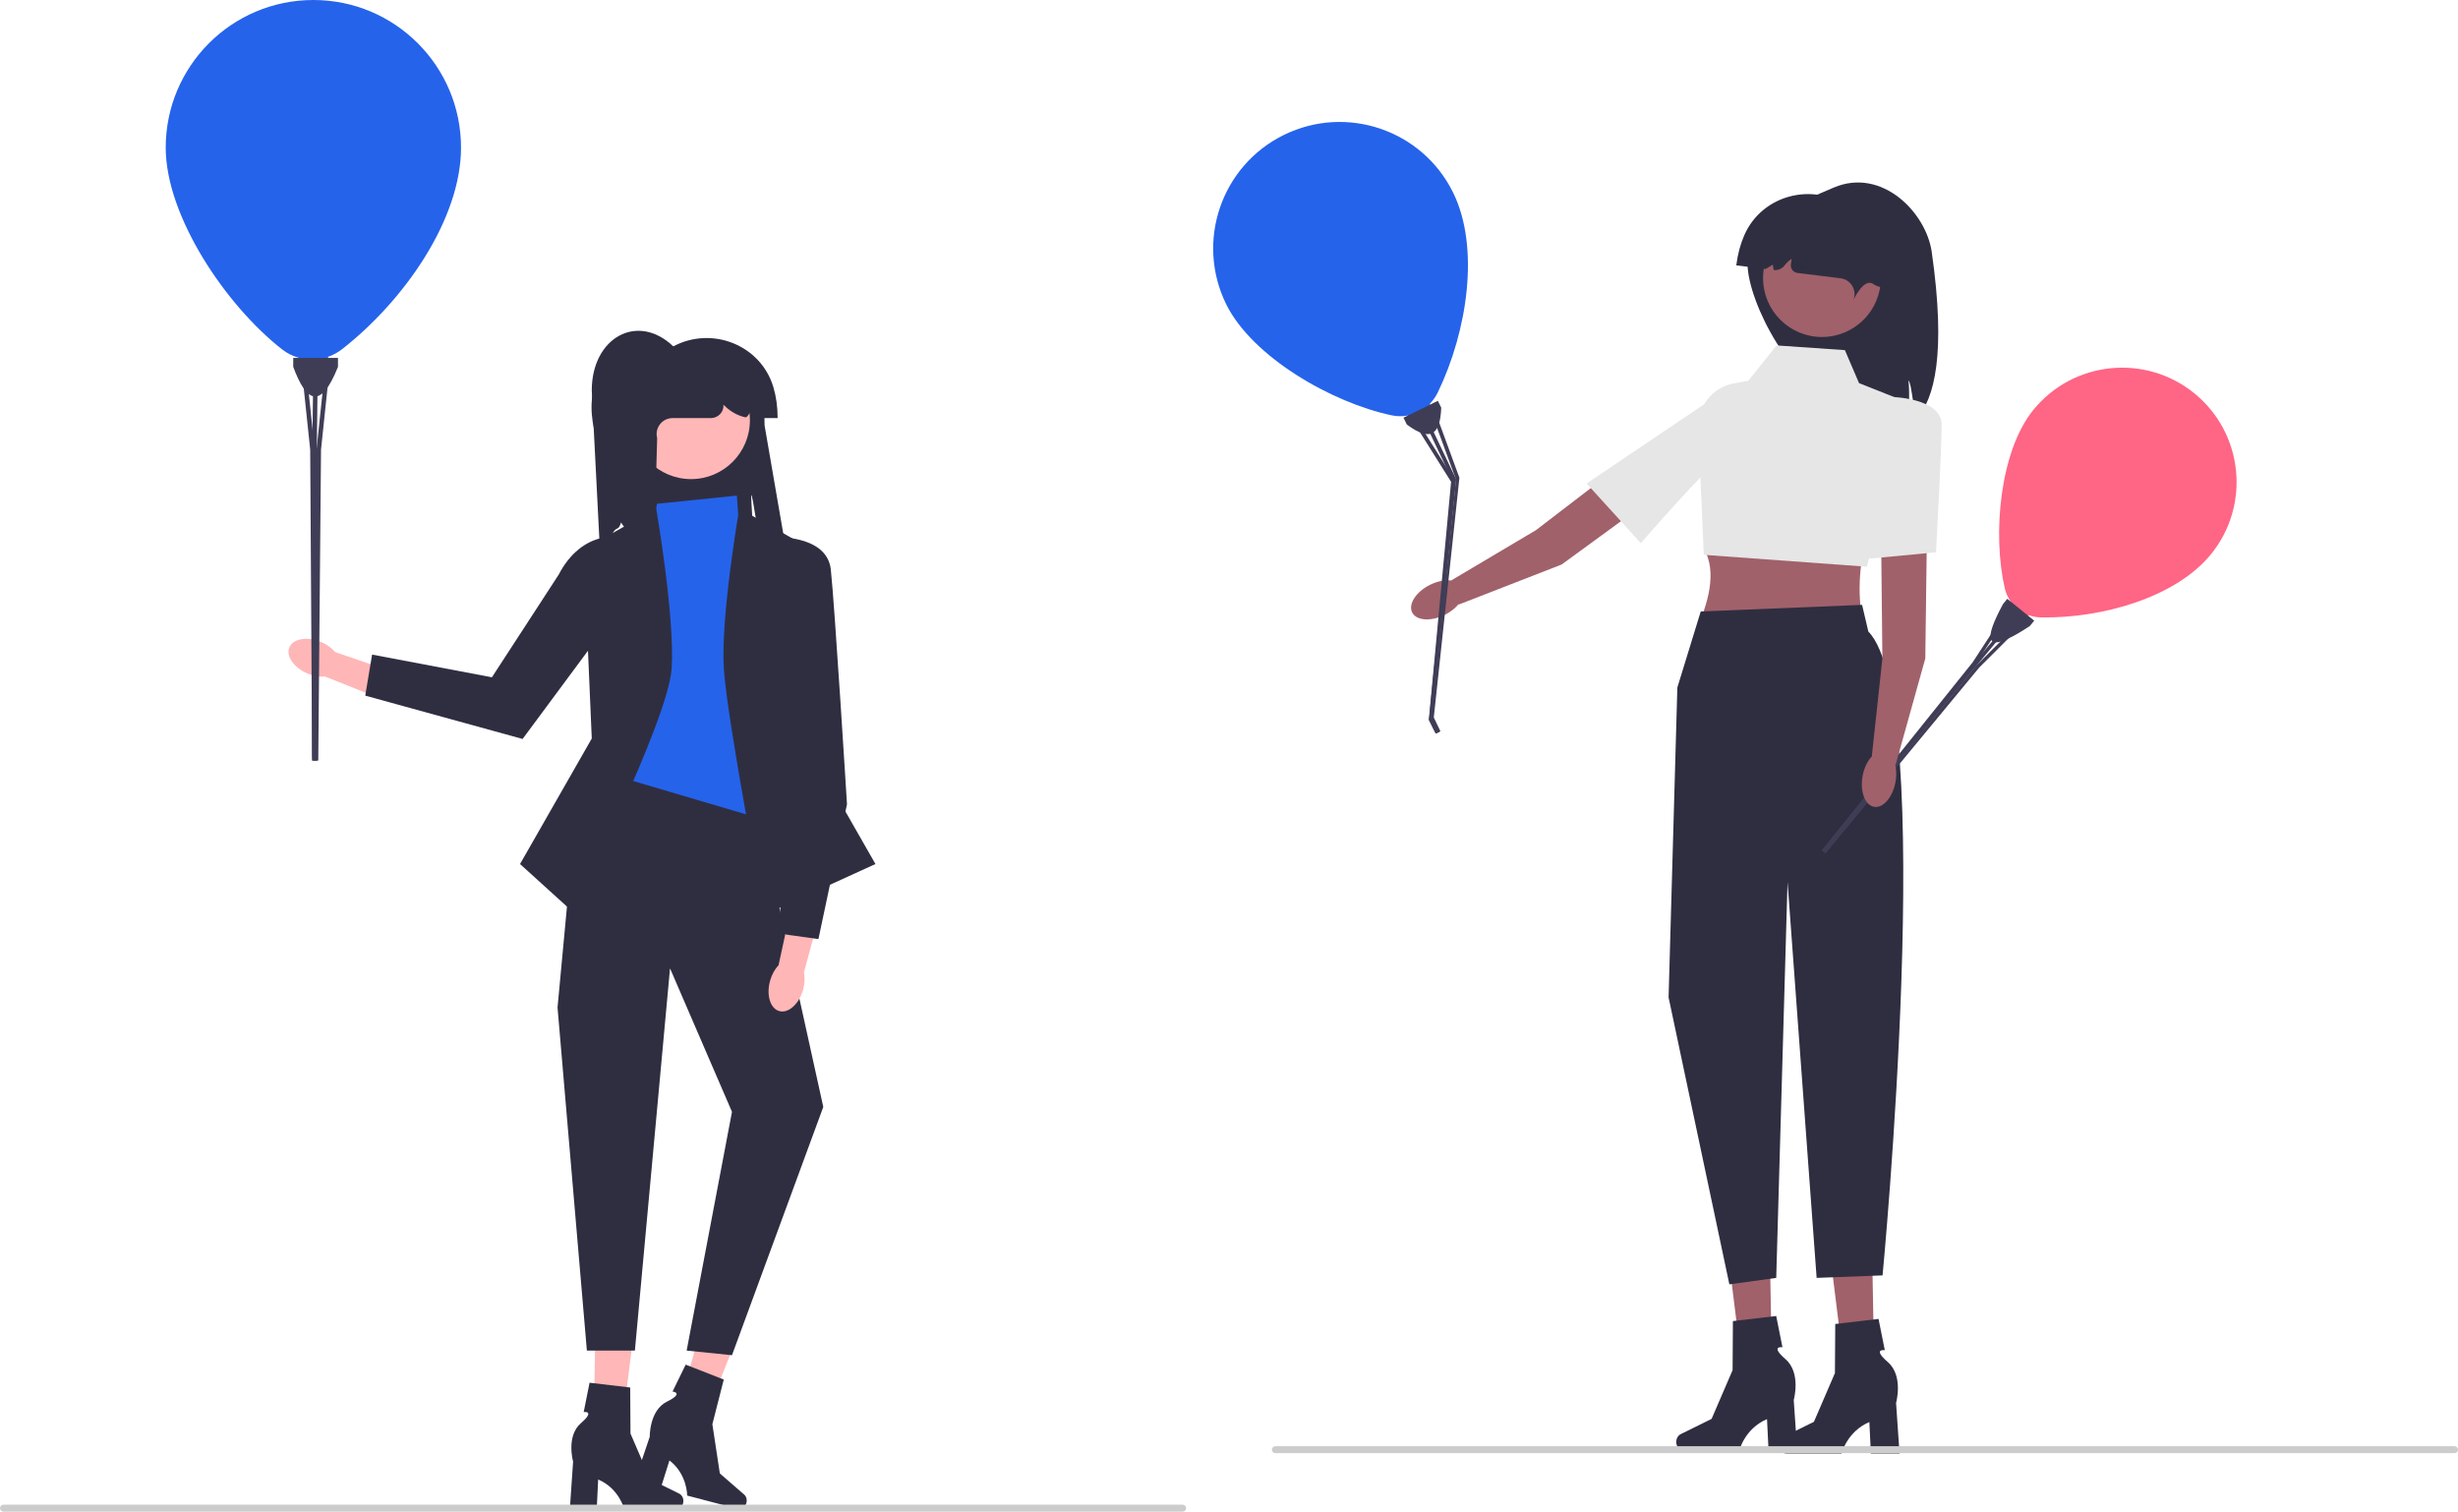
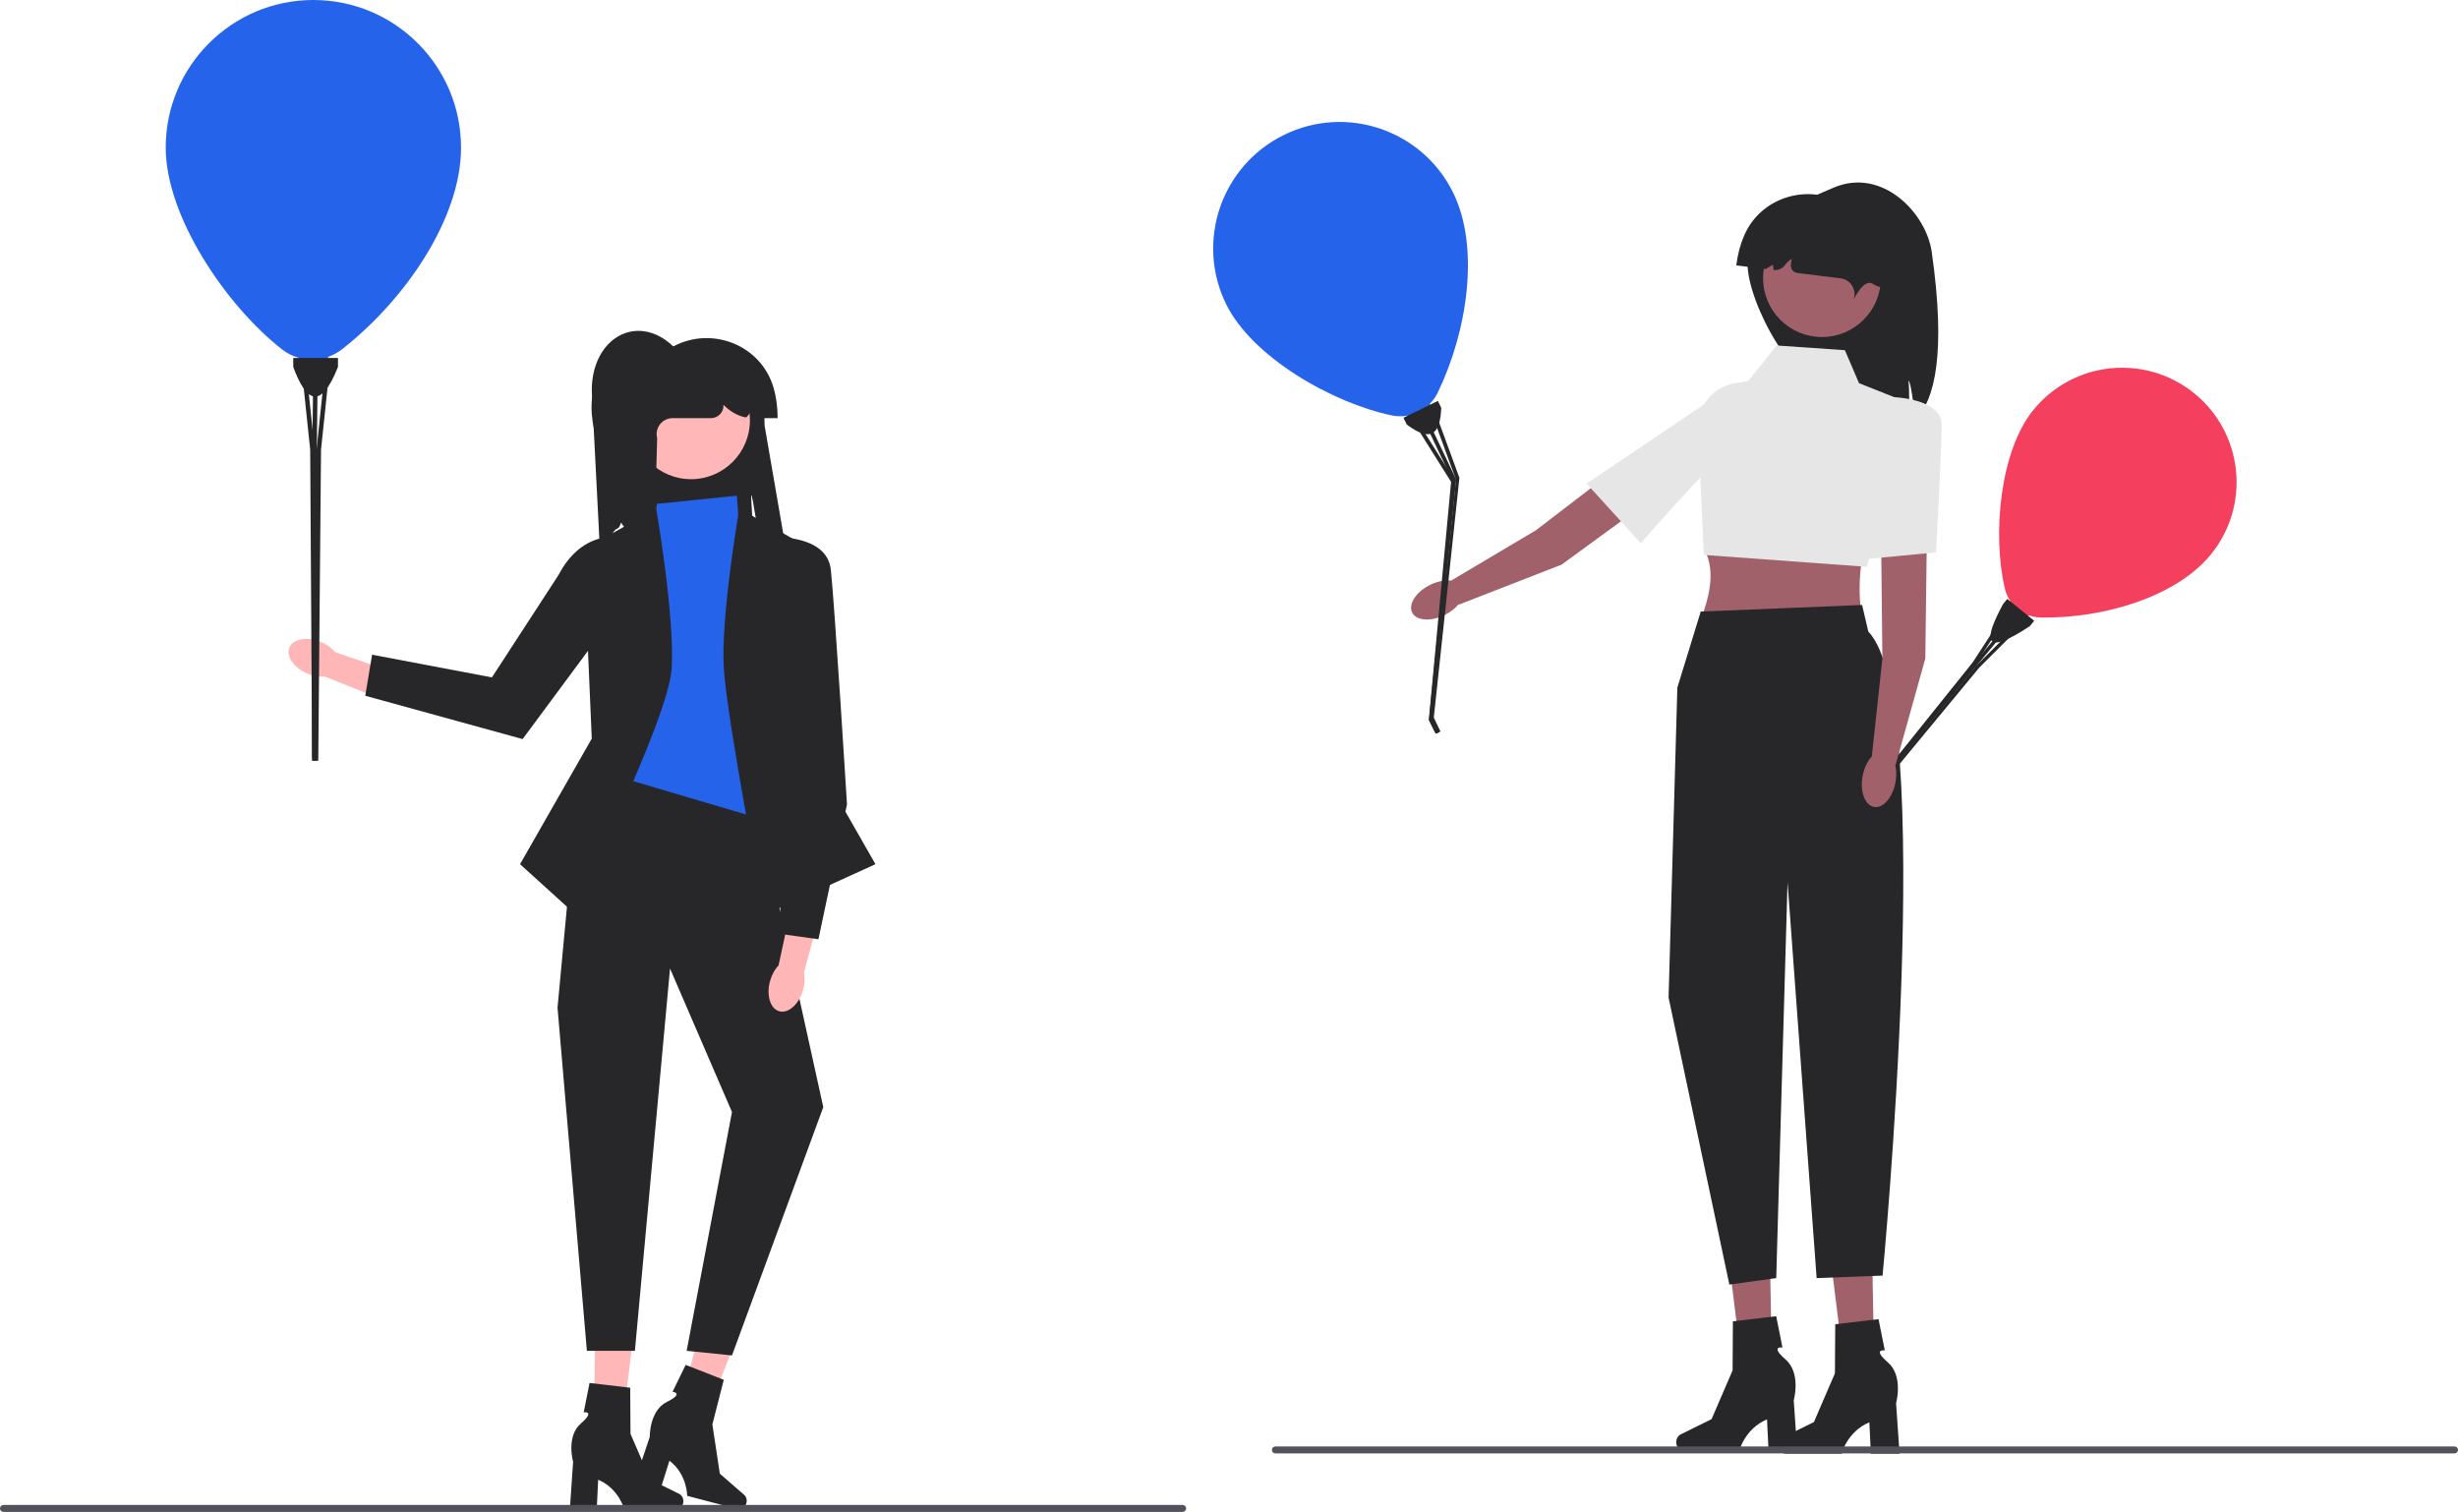
- <svg xmlns="http://www.w3.org/2000/svg" width="840.67" height="517.058" viewBox="0 0 840.67 517.058">
-   <path d="M268.192,184.276l-5.331,1.695c-.067-.29-.145-.58-.234-.87-.691-2.225-1.004,1.773-2.799,.29,.128,1.918-2.632-17.799-2.9-15.903-.112,.797,.853,14.007,.669,14.788l-41.397,.396c.234-3.987-1.89-2.453-3.769-5.972-1.11,3.307-1.282,.909-3.039,3.903-.736,1.266-1.522,2.481-2.37,3.669-.407,.586-.836,1.16-1.277,1.729l-.563,.178-2.788-54.646c0-18.016,15.613-26.765,27.881-15.056,6.518,6.222,22.461-1.924,26.135,3.976,3.669,5.905,5.091,14.057,5.091,23.068l6.691,38.754Z" fill="#2f2e41" />
-   <g>
-     <polygon points="202.911 494.667 211.892 494.879 216.898 454.53 203.644 454.217 202.911 494.667" fill="#ffb7b7" />
-     <path d="M233.724,513.404h0c0,1.517-1.077,2.747-2.405,2.747h-17.827s-1.754-7.052-8.907-10.087l-.494,10.087h-9.196l1.114-16.219s-2.46-8.677,2.649-13.113c5.109-4.435,.971-3.818,.971-3.818l2.01-10.038,13.896,1.634,.102,15.758,6.744,15.641,9.892,4.886c.88,.435,1.45,1.426,1.45,2.521l0,0Z" fill="#2f2e41" />
-   </g>
-   <g>
-     <polygon points="230.235 488.092 238.868 490.576 253.949 452.818 241.209 449.152 230.235 488.092" fill="#ffb7b7" />
-     <path d="M255.285,514.035h0c-.385,1.468-1.739,2.384-3.023,2.047l-17.243-4.524s.093-7.266-6.056-12.017l-3.037,9.631-8.895-2.334,5.193-15.405s-.178-9.017,5.89-12.011c6.067-2.994,1.908-3.447,1.908-3.447l4.491-9.2,13.027,5.107-3.9,15.268,2.554,16.84,8.328,7.236c.741,.644,1.041,1.747,.763,2.807l0,0Z" fill="#2f2e41" />
-   </g>
-   <polygon points="252.021 169.523 224.698 172.311 207.412 271.566 259.827 279.93 252.021 169.523" fill="#2563eb" />
-   <path d="M199.605,187.924l2.788,64.683-24.535,42.936,17.844,16.171s32.899-65.241,34.014-83.084c1.115-17.844-5.299-54.709-5.299-54.709l-24.812,14.003Z" fill="#2f2e41" />
-   <path d="M277.671,187.924l-2.788,64.683,24.535,42.936-37.918,17.286s-12.825-66.356-13.94-84.199c-1.115-17.844,5.299-54.709,5.299-54.709l24.812,14.003Z" fill="#2f2e41" />
-   <polygon points="210.758 265.432 197.933 267.105 190.684 344.613 200.721 461.966 217.142 461.966 229.159 331.23 250.348 380.3 234.845 461.966 250.348 463.547 281.574 378.628 259.827 279.93 210.758 265.432" fill="#2f2e41" />
-   <path d="M263.393,335.404c.607-2.136,1.646-3.959,2.883-5.259l4.494-20.718,9.796,2.427-5.613,20.755c.369,1.756,.295,3.852-.311,5.989-1.386,4.881-5.027,8.122-8.133,7.24-3.106-.882-4.5-5.554-3.114-10.434h0Z" fill="#ffb6b6" />
-   <path d="M264.748,183.734s18.086-.921,19.403,11.072c1.317,11.993,5.53,80.3,5.53,80.3l-9.766,46.105-13.926-1.935,6.154-58.687-7.395-76.855Z" fill="#2f2e41" />
-   <path d="M109.735,219.559c2.059,.854,3.753,2.103,4.905,3.487l20.124,6.899-3.563,9.48-20.03-8.019c-1.793,.163-3.874-.156-5.933-1.01-4.703-1.951-7.508-5.959-6.267-8.952,1.242-2.993,6.061-3.837,10.763-1.885h0Z" fill="#ffb6b6" />
-   <path d="M224.648,190.791l0,0-45.91,61.971-53.816-14.819,2.34-14.039,40.979,7.761,22.862-35.146c7.465-14.43,22.178-17.336,33.545-5.728Z" fill="#2f2e41" />
-   <circle cx="236.346" cy="143.741" r="20.136" fill="#ffb7b7" />
-   <path d="M265.961,143.012h-6.784l-1.843-2.483c-.895,0-1.554,2.387-2.411,2.205-2.613-.556-5.011-1.915-6.976-3.811-.166-.16-.338-.314-.516-.461l.003,.046c.157,2.455-1.868,4.504-4.328,4.504h-13.081c-3.571,0-6.176,3.38-5.267,6.833l-1.176,42.237c0-8.621-38.141-52.639-12.267-70.259,5.99-4.079,10.338-3.346,18.959-3.346h0c13.25-7.067,29.919-.472,34.225,13.914,.964,3.223,1.463,6.786,1.463,10.621Z" fill="#2f2e41" />
-   <path d="M655.528,143.152c-.97-1.02-1.65-12.25-2.85-13,.48,1.61,.26,13.62,.19,15.3-10.56,7.2-17.72-11.3-25.19-11.3-13.53,0-30-30.47-30-44s17.044-20.716,29.5-26c16.5-7,31.586,8.601,33.5,22,5,35,.88,50.3-5.15,57Z" fill="#2f2e41" />
-   <circle cx="623.133" cy="95.132" r="20.136" fill="#a0616a" />
-   <path d="M593.833,90.76l10.035,1.246,2.467-1.477,.274,1.817c1.412,.175,2.845-.372,3.698-1.511,.681-.908,1.519-1.698,2.475-2.308-.127,.662-.224,1.329-.29,1.998-.138,1.396,.841,2.655,2.234,2.828l14.77,1.833c3.544,.44,5.713,4.115,4.385,7.43,0,0,3.588-7.758,6.797-5.465,7,5,27.164-5.588,9.996-20.688-5.442-4.786-9.847-4.594-18.402-5.656h0c-12.279-8.645-29.633-4.154-35.678,9.593-1.354,3.079-2.287,6.554-2.76,10.36Z" fill="#2f2e41" />
-   <path d="M638.226,217.205h-58.788c4.927-10.995,7.957-21.467,3.221-29.796l55.566-3.221c-2.777,11.244-3.116,22.28,0,33.018Z" fill="#a0616a" />
-   <path d="M630.978,119.762l-23.354-1.611-9.664,12.08-4.899,.891c-7.344,1.335-12.573,7.889-12.245,15.346l1.906,43.313,55.821,4.07,13.374-56.402-16.106-6.412-4.832-11.274Z" fill="#e6e6e6" />
-   <g>
-     <polygon points="641.129 474.26 631.56 474.486 626.226 431.495 640.348 431.161 641.129 474.26" fill="#a0616a" />
-     <path d="M608.299,494.224h0c0,1.617,1.147,2.927,2.562,2.927h18.994s1.869-7.514,9.49-10.747l.526,10.747h9.798l-1.187-17.281s2.621-9.245-2.822-13.971c-5.444-4.726-1.034-4.068-1.034-4.068l-2.141-10.696-14.806,1.741-.109,16.789-7.185,16.665-10.539,5.206c-.938,.463-1.545,1.519-1.545,2.687l-0,0Z" fill="#2f2e41" />
-   </g>
-   <g>
-     <polygon points="606.129 473.26 596.56 473.486 591.226 430.495 605.348 430.161 606.129 473.26" fill="#a0616a" />
-     <path d="M573.299,493.224h0c0,1.617,1.147,2.927,2.562,2.927h18.994s1.869-7.514,9.49-10.747l.526,10.747h9.798l-1.187-17.281s2.621-9.245-2.822-13.971c-5.444-4.726-1.034-4.068-1.034-4.068l-2.141-10.696-14.806,1.741-.109,16.789-7.185,16.665-10.539,5.206c-.938,.463-1.545,1.519-1.545,2.687l-0,0Z" fill="#2f2e41" />
-   </g>
-   <path d="M581.678,209.152l-8,26-3,106,20.789,98.161,16.028-2.211,3.869-135.413,9.949,135.413,22.55-.853s18.814-196.097-4.864-220.23l-2.139-9.12-55.183,2.252Z" fill="#2f2e41" />
-   <g>
-     <polygon points="567.087 169.021 534.096 193.097 498.872 206.803 496.424 198.486 525.287 181.356 561.135 153.891 567.087 169.021" fill="#a0616a" />
-     <ellipse cx="491.598" cy="205.179" rx="9.634" ry="5.72" transform="translate(-39.8764 241.2624) rotate(-26.53829)" fill="#a0616a" />
-     <path d="M588.205,134.674s10.249,14.072,2.842,19.607c-7.408,5.535-29.854,31.506-29.854,31.506l-18.552-20.403,45.565-30.71Z" fill="#e6e6e6" />
-   </g>
-   <g>
-     <path d="M107.178,0c-27.89,0-50.5,22.61-50.5,50.5,0,23.455,20.564,53.999,39.846,69.036,1.733,1.351,3.668,2.292,5.685,2.854l1.894,6.818c.394,1.417,1.684,2.398,3.155,2.398h.24c1.535,0,2.864-1.066,3.197-2.564l1.557-7.005c1.684-.598,3.295-1.467,4.761-2.615,21.579-16.897,40.665-44.673,40.665-68.921C157.678,22.61,135.068,0,107.178,0Z" fill="#2563eb" />
-     <path d="M115.594,125.485c-6.068,15.204-10.949,11.74-15.303,0v-3.061h15.303v3.061Z" fill="#3f3d56" />
-     <polygon points="108.708 123.962 108.364 152.816 108.348 153.795 108.279 254.03 108.279 258.682 108.264 260.152 106.726 260.152 106.741 258.759 106.741 254.03 106.818 153.795 106.902 146.886 107.178 123.947 108.708 123.962" fill="#3f3d56" />
-     <polygon points="108.432 260.152 106.887 260.152 106.741 258.759 106.711 254.03 106.091 153.795 102.939 123.786 104.461 123.626 106.902 146.886 107.629 153.795 107.935 254.03 107.943 255.507 108.279 258.682 108.432 260.152" fill="#3f3d56" />
-     <polygon points="112.947 123.786 109.794 153.795 108.907 254.03 108.853 260.152 107.453 260.152 107.943 255.507 107.95 254.03 108.256 153.795 108.364 152.816 111.424 123.626 112.947 123.786" fill="#3f3d56" />
-   </g>
-   <g>
-     <path d="M750.471,134.518c-16.783-13.625-41.433-11.066-55.059,5.716-11.459,14.114-14.006,42.539-9.75,61.008,.383,1.66,1.087,3.171,2.027,4.495l-2.191,5.028c-.456,1.045-.158,2.266,.727,2.985l.144,.117c.924,.75,2.244,.758,3.176,.019l4.359-3.455c1.305,.463,2.699,.727,4.142,.752,21.24,.374,46.294-7.015,58.14-21.606,13.625-16.783,11.066-41.433-5.716-55.059Z" fill="#ff6584" />
-     <path d="M694.232,214.138c-16.529,10.905-15.563,4.396-9.208-7.476l1.495-1.842,9.208,7.476-1.495,1.842Z" fill="#3f3d56" />
-     <polygon points="690.832 209.858 676.528 227.052 676.041 227.634 627.031 287.915 624.758 290.714 624.031 291.591 623.106 290.839 623.795 290.009 626.106 287.163 675.12 226.886 678.546 222.77 689.918 209.101 690.832 209.858" fill="#3f3d56" />
-     <polygon points="624.133 291.673 623.203 290.918 623.795 290.009 626.087 287.148 674.683 226.531 687.446 206.933 688.441 207.581 678.546 222.77 675.608 227.282 626.824 287.747 626.107 288.639 624.758 290.714 624.133 291.673" fill="#3f3d56" />
-     <polygon points="693.468 211.823 676.911 228.34 627.409 288.221 624.386 291.878 623.543 291.194 626.107 288.639 626.833 287.754 675.986 227.589 676.528 227.052 692.631 210.982 693.468 211.823" fill="#3f3d56" />
-   </g>
-   <g>
-     <path d="M439.139,46.14c-21.446,10.516-30.306,36.426-19.79,57.872,8.844,18.035,36.172,33.768,56.669,38.06,1.842,.386,3.685,.379,5.448,.051l4.027,4.528c.837,.941,2.199,1.209,3.331,.654l.184-.09c1.18-.579,1.8-1.9,1.491-3.177l-1.444-5.973c1.069-1.095,1.98-2.371,2.675-3.806,10.221-21.129,14.425-49.683,5.282-68.328-10.516-21.446-36.426-30.306-57.872-19.79Z" fill="#2563eb" />
-     <path d="M492.924,139.455c-.325,8.029-2.766,12.467-11.767,5.77l-1.154-2.353,11.767-5.77,1.154,2.353Z" fill="#3f3d56" />
-     <polygon points="487.055 140.881 497.669 163.197 498.027 163.956 489.898 245.643 491.652 249.22 492.194 250.355 491.012 250.935 490.498 249.859 488.715 246.223 496.85 164.533 494.31 159.189 485.873 141.446 487.055 140.881" fill="#3f3d56" />
-     <polygon points="492.324 250.292 491.135 250.875 490.498 249.859 488.692 246.234 496.291 164.807 482.553 142.921 483.663 142.223 494.31 159.189 497.474 164.227 489.633 245.773 490.196 246.905 491.652 249.22 492.324 250.292" fill="#3f3d56" />
-     <polygon points="490.248 139.147 499.139 163.411 490.38 245.406 492.647 250.133 491.571 250.661 490.196 246.905 489.645 245.767 497.956 163.991 497.669 163.197 489.017 139.598 490.248 139.147" fill="#3f3d56" />
-   </g>
-   <path d="M0,515.868c0,.66,.53,1.19,1.19,1.19H404.48c.66,0,1.19-.53,1.19-1.19,0-.66-.53-1.19-1.19-1.19H1.19c-.66,0-1.19,.53-1.19,1.19Z" fill="#ccc" />
-   <path d="M435,495.868c0,.66,.53,1.19,1.19,1.19h403.29c.66,0,1.19-.53,1.19-1.19,0-.66-.53-1.19-1.19-1.19H436.19c-.66,0-1.19,.53-1.19,1.19Z" fill="#ccc" />
-   <polygon points="659.004 184.394 658.48 225.233 648.318 261.638 640.195 258.608 643.802 225.239 643.328 180.082 659.004 184.394" fill="#a0616a" />
-   <ellipse cx="642.655" cy="266.484" rx="9.634" ry="5.72" transform="translate(265.3634 851.01) rotate(-79.68097)" fill="#a0616a" />
-   <path d="M646.673,135.767s17.407,.24,17.392,9.487-1.924,43.661-1.924,43.661l-27.453,2.606,11.985-55.754Z" fill="#e6e6e6" />
+ <svg xmlns="http://www.w3.org/2000/svg" width="343" height="211" viewBox="0 0 343 211" fill="none">
+   <path d="M109.424 75.199L107.249 75.891C107.222 75.772 107.19 75.654 107.154 75.536C106.872 74.628 106.744 76.259 106.012 75.654C106.064 76.437 104.938 68.391 104.829 69.164C104.783 69.49 105.177 74.88 105.102 75.199L88.211 75.36C88.307 73.733 87.44 74.359 86.673 72.923C86.221 74.273 86.15 73.294 85.433 74.516C85.133 75.033 84.812 75.529 84.466 76.013C84.3 76.252 84.125 76.487 83.945 76.719L83.716 76.792L82.578 54.492C82.578 47.14 88.948 43.569 93.954 48.348C96.613 50.887 103.118 47.563 104.617 49.97C106.114 52.38 106.694 55.707 106.694 59.384L109.424 75.199V75.199Z" fill="#27272A" />
+   <path d="M82.789 201.863L86.454 201.949L88.496 185.484L83.089 185.356L82.789 201.863Z" fill="#FFB7B7" />
+   <path d="M95.361 209.509C95.361 210.128 94.922 210.63 94.38 210.63H87.107C87.107 210.63 86.391 207.752 83.472 206.514L83.271 210.63H79.519L79.974 204.012C79.974 204.012 78.97 200.471 81.054 198.661C83.139 196.851 81.451 197.103 81.451 197.103L82.27 193.006L87.94 193.673L87.982 200.103L90.734 206.486L94.769 208.48C95.129 208.658 95.361 209.062 95.361 209.509H95.361H95.361Z" fill="#27272A" />
+   <path d="M93.938 199.179L97.46 200.193L103.613 184.785L98.415 183.289L93.938 199.179Z" fill="#FFB7B7" />
+   <path d="M104.158 209.766C104.001 210.365 103.449 210.739 102.925 210.602L95.889 208.756C95.889 208.756 95.927 205.79 93.418 203.852L92.179 207.782L88.55 206.83L90.669 200.543C90.669 200.543 90.597 196.864 93.072 195.642C95.547 194.42 93.85 194.235 93.85 194.235L95.683 190.481L100.998 192.565L99.407 198.796L100.449 205.668L103.847 208.621C104.149 208.884 104.271 209.334 104.158 209.766L104.158 209.766L104.158 209.766Z" fill="#27272A" />
+   <path d="M102.827 69.179L91.678 70.316L84.626 110.82L106.012 114.233L102.827 69.179Z" fill="#2563EB" />
+   <path d="M81.441 76.688L82.578 103.083L72.568 120.605L79.848 127.204C79.848 127.204 93.271 100.58 93.726 93.299C94.181 86.017 91.564 70.973 91.564 70.973L81.441 76.688V76.688Z" fill="#27272A" />
+   <path d="M113.292 76.688L112.154 103.083L122.165 120.605L106.694 127.659C106.694 127.659 101.461 100.58 101.006 93.299C100.551 86.017 103.168 70.973 103.168 70.973L113.292 76.688V76.688Z" fill="#27272A" />
+   <path d="M85.991 108.317L80.758 109L77.8 140.629L81.896 188.518H88.596L93.499 135.168L102.144 155.192L95.819 188.518L102.144 189.163L114.885 154.51L106.012 114.233L85.991 108.317Z" fill="#27272A" />
+   <path d="M107.466 136.871C107.714 135.999 108.138 135.256 108.642 134.725L110.476 126.271L114.473 127.261L112.182 135.731C112.333 136.447 112.303 137.303 112.055 138.174C111.49 140.166 110.004 141.489 108.737 141.129C107.47 140.769 106.901 138.863 107.466 136.871V136.871Z" fill="#FFB6B6" />
+   <path d="M108.019 74.978C108.019 74.978 115.399 74.602 115.936 79.496C116.473 84.391 118.192 112.265 118.192 112.265L114.208 131.08L108.525 130.29L111.037 106.341L108.019 74.978H108.019Z" fill="#27272A" />
+   <path d="M44.773 89.597C45.613 89.946 46.304 90.455 46.774 91.02L54.985 93.835L53.531 97.704L45.358 94.432C44.627 94.498 43.778 94.368 42.938 94.02C41.019 93.223 39.874 91.588 40.381 90.367C40.888 89.145 42.854 88.801 44.773 89.597H44.773H44.773Z" fill="#FFB6B6" />
+   <path d="M91.658 77.858L91.658 77.858L72.927 103.146L50.969 97.099L51.924 91.37L68.644 94.537L77.972 80.195C81.017 74.306 87.02 73.121 91.658 77.858V77.858Z" fill="#27272A" />
+   <path d="M96.431 66.874C100.968 66.874 104.647 63.196 104.647 58.658C104.647 54.12 100.968 50.441 96.431 50.441C91.894 50.441 88.216 54.12 88.216 58.658C88.216 63.196 91.894 66.874 96.431 66.874Z" fill="#FFB7B7" />
+   <path d="M108.514 58.36H105.746L104.995 57.347C104.63 57.347 104.36 58.321 104.011 58.247C102.945 58.02 101.966 57.465 101.165 56.691C101.097 56.626 101.027 56.563 100.954 56.503L100.955 56.522C101.019 57.524 100.193 58.36 99.189 58.36H93.852C92.395 58.36 91.332 59.739 91.703 61.149L91.224 78.385C91.224 74.867 75.662 56.904 86.218 49.713C88.662 48.048 90.436 48.348 93.954 48.348C99.36 45.464 106.161 48.155 107.918 54.026C108.311 55.341 108.514 56.795 108.514 58.36Z" fill="#27272A" />
+   <path d="M267.46 58.417C267.065 58.001 266.787 53.418 266.298 53.112C266.493 53.769 266.404 58.67 266.375 59.356C262.067 62.294 259.145 54.744 256.097 54.744C250.577 54.744 243.857 42.31 243.857 36.789C243.857 31.268 250.811 28.335 255.893 26.179C262.626 23.322 268.781 29.689 269.562 35.157C271.602 49.439 269.921 55.683 267.46 58.417Z" fill="#27272A" />
+   <path d="M254.243 47.038C258.78 47.038 262.458 43.359 262.458 38.821C262.458 34.283 258.78 30.604 254.243 30.604C249.706 30.604 246.028 34.283 246.028 38.821C246.028 43.359 249.706 47.038 254.243 47.038Z" fill="#A0616A" />
+   <path d="M242.289 37.037L246.383 37.545L247.389 36.943L247.501 37.684C248.077 37.756 248.662 37.532 249.01 37.068C249.288 36.697 249.63 36.375 250.02 36.126C249.968 36.396 249.929 36.668 249.902 36.941C249.845 37.511 250.245 38.025 250.813 38.096L256.839 38.844C258.285 39.023 259.17 40.523 258.628 41.876C258.628 41.876 260.092 38.71 261.401 39.645C264.258 41.686 272.485 37.365 265.48 31.203C263.259 29.25 261.462 29.329 257.971 28.895C252.962 25.367 245.881 27.2 243.415 32.81C242.862 34.066 242.481 35.484 242.289 37.037V37.037Z" fill="#27272A" />
+   <path d="M260.401 88.636H236.415C238.426 84.15 239.662 79.876 237.73 76.477L260.401 75.163C259.268 79.751 259.13 84.254 260.401 88.636Z" fill="#A0616A" />
+   <path d="M257.444 48.872L247.915 48.215L243.973 53.145L241.974 53.508C238.977 54.053 236.844 56.727 236.978 59.77L237.755 77.445L260.53 79.106L265.987 56.09L259.416 53.473L257.444 48.872V48.872Z" fill="#E6E6E6" />
+   <path d="M261.586 193.535L257.682 193.627L255.505 176.084L261.267 175.947L261.586 193.535Z" fill="#A0616A" />
+   <path d="M248.191 201.682C248.191 202.342 248.659 202.877 249.236 202.877H256.986C256.986 202.877 257.748 199.81 260.858 198.491L261.072 202.877H265.07L264.586 195.825C264.586 195.825 265.655 192.052 263.434 190.123C261.213 188.195 263.012 188.463 263.012 188.463L262.139 184.099L256.097 184.809L256.053 191.661L253.121 198.461L248.821 200.586C248.438 200.775 248.191 201.206 248.191 201.682L248.191 201.682V201.682Z" fill="#27272A" />
+   <path d="M247.306 193.127L243.401 193.219L241.225 175.676L246.987 175.539L247.306 193.127Z" fill="#A0616A" />
+   <path d="M233.91 201.274C233.91 201.934 234.378 202.469 234.956 202.469H242.705C242.705 202.469 243.468 199.402 246.577 198.083L246.792 202.469H250.79L250.306 195.417C250.306 195.417 251.375 191.644 249.154 189.715C246.933 187.787 248.732 188.055 248.732 188.055L247.858 183.691L241.817 184.401L241.773 191.252L238.841 198.053L234.541 200.178C234.158 200.367 233.91 200.798 233.91 201.274L233.91 201.274V201.274Z" fill="#27272A" />
+   <path d="M237.329 85.35L234.065 95.96L232.841 139.216L241.323 179.274L247.863 178.372L249.441 123.113L253.501 178.372L262.701 178.024C262.701 178.024 270.378 98.001 260.717 88.153L259.844 84.431L237.329 85.35V85.35Z" fill="#27272A" />
+   <path d="M231.376 68.974L217.915 78.799L203.544 84.392L202.545 80.998L214.321 74.008L228.947 62.799L231.376 68.974Z" fill="#A0616A" />
+   <path d="M201.619 85.817C203.561 84.847 204.669 83.126 204.093 81.972C203.517 80.819 201.475 80.671 199.533 81.641C197.591 82.611 196.483 84.332 197.059 85.486C197.635 86.639 199.676 86.788 201.619 85.817Z" fill="#A0616A" />
+   <path d="M239.992 54.958C239.992 54.958 244.174 60.7 241.152 62.959C238.129 65.217 228.971 75.816 228.971 75.816L221.401 67.49L239.992 54.958V54.958Z" fill="#E6E6E6" />
+   <path d="M43.729 0C32.35 0 23.125 9.226 23.125 20.608C23.125 30.18 31.515 42.644 39.383 48.78C40.09 49.331 40.879 49.715 41.702 49.945L42.475 52.727C42.636 53.305 43.162 53.706 43.762 53.706H43.86C44.486 53.706 45.029 53.27 45.164 52.659L45.8 49.8C46.487 49.556 47.144 49.202 47.742 48.733C56.546 41.838 64.334 30.503 64.334 20.608C64.334 9.226 55.109 0 43.729 0Z" fill="#2563EB" />
+   <path d="M47.163 51.208C44.687 57.412 42.696 55.998 40.92 51.208V49.959H47.163V51.208H47.163Z" fill="#27272A" />
+   <path d="M44.354 50.586L44.213 62.361L44.207 62.761L44.179 103.664V105.563L44.173 106.162H43.545L43.551 105.594V103.664L43.583 62.761L43.617 59.941L43.729 50.58L44.354 50.586Z" fill="#27272A" />
+   <path d="M44.241 106.162H43.611L43.551 105.594L43.539 103.664L43.286 62.761L42 50.514L42.621 50.449L43.617 59.941L43.913 62.761L44.038 103.664L44.041 104.267L44.179 105.563L44.241 106.162Z" fill="#27272A" />
+   <path d="M46.083 50.514L44.797 62.761L44.435 103.664L44.413 106.162H43.842L44.041 104.267L44.045 103.664L44.169 62.761L44.213 62.361L45.462 50.449L46.083 50.514Z" fill="#27272A" />
+   <path d="M306.198 54.894C299.351 49.334 289.293 50.378 283.734 57.227C279.058 62.986 278.019 74.586 279.756 82.122C279.912 82.8 280.199 83.416 280.583 83.957L279.689 86.008C279.503 86.435 279.624 86.933 279.985 87.226L280.044 87.274C280.421 87.58 280.96 87.583 281.34 87.282L283.119 85.872C283.651 86.061 284.22 86.169 284.809 86.179C293.475 86.332 303.697 83.316 308.53 77.362C314.09 70.513 313.046 60.454 306.198 54.894H306.198Z" fill="#F43F5E" />
+   <path d="M283.252 87.385C276.508 91.835 276.902 89.179 279.495 84.334L280.105 83.583L283.862 86.633L283.252 87.385Z" fill="#27272A" />
+   <path d="M281.865 85.638L276.029 92.655L275.83 92.892L255.834 117.492L254.906 118.634L254.61 118.992L254.232 118.685L254.513 118.346L255.456 117.185L275.454 92.587L276.852 90.907L281.492 85.329L281.865 85.638Z" fill="#27272A" />
+   <path d="M254.651 119.025L254.272 118.717L254.513 118.346L255.449 117.179L275.276 92.442L280.484 84.445L280.889 84.709L276.852 90.907L275.653 92.749L255.749 117.423L255.457 117.787L254.906 118.634L254.651 119.025Z" fill="#27272A" />
+   <path d="M282.941 86.44L276.185 93.181L255.988 117.617L254.754 119.109L254.411 118.83L255.457 117.787L255.753 117.426L275.807 92.874L276.029 92.655L282.599 86.097L282.941 86.44Z" fill="#27272A" />
+   <path d="M179.172 18.829C170.422 23.12 166.807 33.693 171.098 42.445C174.706 49.805 185.856 56.225 194.219 57.976C194.97 58.133 195.722 58.131 196.442 57.997L198.085 59.845C198.426 60.229 198.982 60.338 199.443 60.112L199.519 60.075C200 59.839 200.253 59.3 200.127 58.779L199.538 56.341C199.974 55.894 200.346 55.373 200.629 54.788C204.8 46.166 206.515 34.513 202.784 26.904C198.494 18.153 187.922 14.537 179.172 18.829H179.172Z" fill="#2563EB" />
+   <path d="M201.117 56.909C200.984 60.185 199.988 61.996 196.316 59.263L195.845 58.303L200.646 55.948L201.117 56.909Z" fill="#27272A" />
+   <path d="M198.722 57.49L203.053 66.597L203.199 66.907L199.882 100.241L200.598 101.701L200.819 102.165L200.337 102.401L200.127 101.962L199.4 100.478L202.719 67.142L201.682 64.961L198.24 57.721L198.722 57.49Z" fill="#27272A" />
+   <path d="M200.872 102.139L200.387 102.376L200.127 101.962L199.39 100.483L202.491 67.254L196.885 58.323L197.338 58.038L201.682 64.961L202.973 67.018L199.774 100.294L200.004 100.757L200.598 101.701L200.872 102.139Z" fill="#27272A" />
+   <path d="M200.025 56.783L203.653 66.684L200.079 100.145L201.004 102.074L200.565 102.289L200.004 100.757L199.779 100.292L203.17 66.921L203.053 66.597L199.523 56.967L200.025 56.783Z" fill="#27272A" />
+   <path d="M0 210.514C0 210.784 0.216 211 0.486 211H165.031C165.3 211 165.517 210.784 165.517 210.514C165.517 210.245 165.3 210.029 165.031 210.029H0.486C0.216 210.029 0 210.245 0 210.514Z" fill="#52525B" />
+   <path d="M177.483 202.353C177.483 202.622 177.7 202.838 177.969 202.838H342.514C342.784 202.838 343 202.622 343 202.353C343 202.084 342.784 201.867 342.514 201.867H177.969C177.7 201.867 177.483 202.084 177.483 202.353Z" fill="#52525B" />
+   <path d="M268.879 75.247L268.665 91.913L264.519 106.769L261.205 105.532L262.676 91.915L262.483 73.487L268.879 75.247Z" fill="#A0616A" />
+   <path d="M264.505 109.164C264.894 107.028 264.181 105.109 262.913 104.878C261.644 104.647 260.301 106.192 259.912 108.328C259.523 110.464 260.236 112.383 261.504 112.614C262.772 112.845 264.116 111.301 264.505 109.164Z" fill="#A0616A" />
+   <path d="M263.848 55.404C263.848 55.404 270.95 55.502 270.944 59.275C270.938 63.048 270.159 77.092 270.159 77.092L258.958 78.156L263.848 55.404Z" fill="#E6E6E6" />
</svg>
